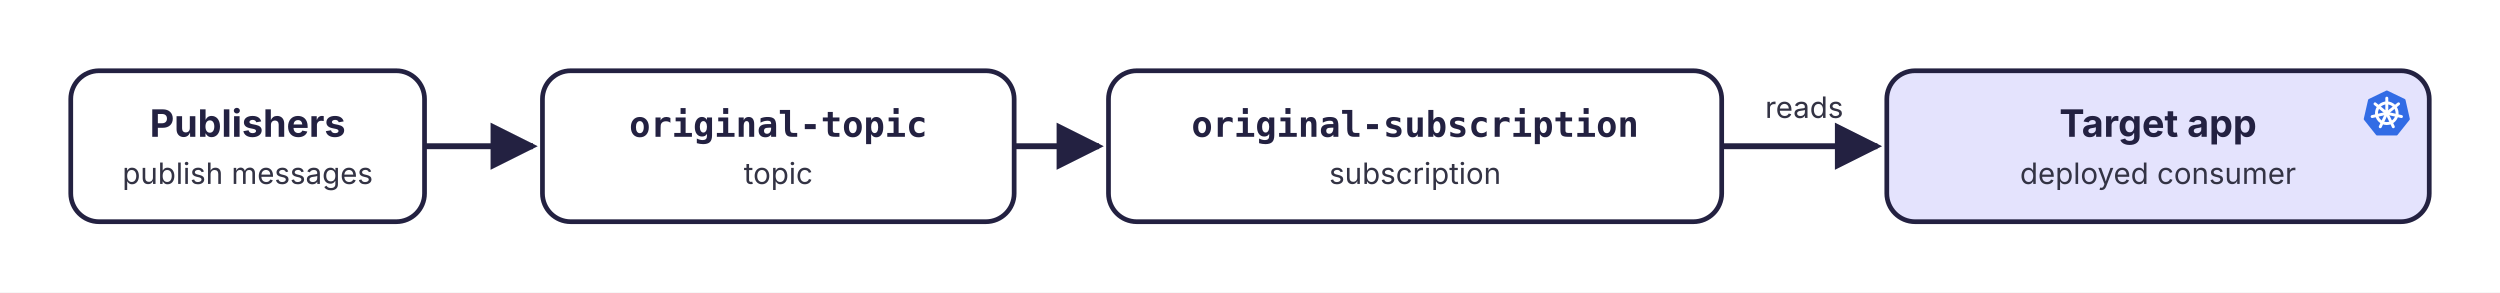
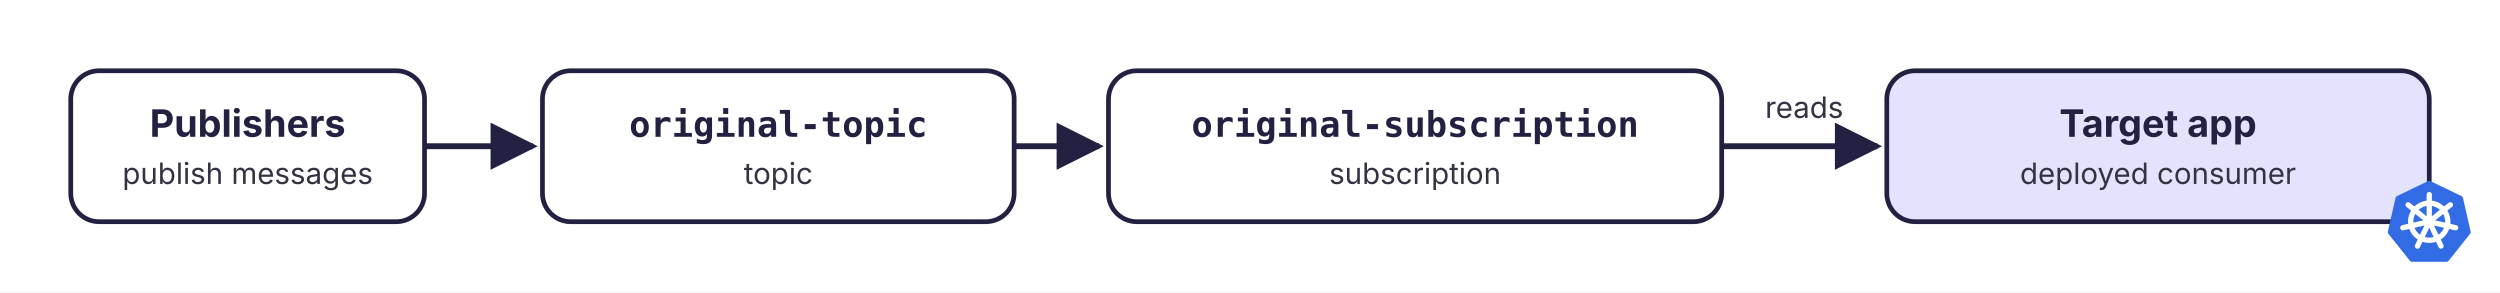
<svg xmlns="http://www.w3.org/2000/svg" viewBox="0 0 1060 124" width="1060" height="124" font-family="Inter, Helvetica, Arial, sans-serif" role="img" aria-labelledby="t d">
  <defs>
    <marker id="arrow" viewBox="0 0 10 10" refX="9" refY="5" markerWidth="8" markerHeight="8" orient="auto-start-reverse">
      <path d="M0 0 L10 5 L0 10 z" fill="#232141" />
    </marker>
    <marker id="arrow-purple" viewBox="0 0 10 10" refX="9" refY="5" markerWidth="8" markerHeight="8" orient="auto-start-reverse">
      <path d="M0 0 L10 5 L0 10 z" fill="#756DF3" />
    </marker>
    <symbol id="k8s" viewBox="0 0 32 32">
      <polygon points="16.00,1.60 27.73,7.25 30.62,19.94 22.51,30.11 9.49,30.11 1.38,19.94 4.27,7.25" fill="#326CE5" stroke="#326CE5" stroke-width="2" stroke-linejoin="round" />
      <g fill="none" stroke="#ffffff" stroke-width="2" stroke-linecap="round">
        <circle cx="16" cy="16" r="7" />
        <line x1="16.00" y1="13.40" x2="16.00" y2="5.80" />
        <line x1="18.03" y1="14.38" x2="23.97" y2="9.64" />
        <line x1="18.53" y1="16.58" x2="25.94" y2="18.27" />
        <line x1="17.13" y1="18.34" x2="20.43" y2="25.19" />
        <line x1="14.87" y1="18.34" x2="11.57" y2="25.19" />
        <line x1="13.47" y1="16.58" x2="6.06" y2="18.27" />
        <line x1="13.97" y1="14.38" x2="8.03" y2="9.64" />
      </g>
      <circle cx="16" cy="16" r="2.4" fill="#ffffff" />
    </symbol>
  </defs>
  <rect x="0" y="0" width="1060" height="124" fill="#ffffff" />
  <rect x="30" y="30" width="150" height="64" rx="12" fill="#ffffff" stroke="#232141" stroke-width="2" />
  <text x="105" y="58" font-size="16" font-weight="700" fill="#232141" text-anchor="middle">Publishers</text>
  <text x="105" y="78" font-size="12.5" fill="#333344" text-anchor="middle">publish messages</text>
  <line x1="180" y1="62" x2="226" y2="62" stroke="#232141" stroke-width="2.5" marker-end="url(#arrow)" />
  <rect x="230" y="30" width="200" height="64" rx="12" fill="#ffffff" stroke="#232141" stroke-width="2" />
  <text x="330" y="58" font-size="15" font-weight="700" font-family="Menlo, Consolas, monospace" fill="#232141" text-anchor="middle">original-topic</text>
  <text x="330" y="78" font-size="12.5" fill="#333344" text-anchor="middle">topic</text>
  <line x1="430" y1="62" x2="466" y2="62" stroke="#232141" stroke-width="2.5" marker-end="url(#arrow)" />
  <rect x="470" y="30" width="260" height="64" rx="12" fill="#ffffff" stroke="#232141" stroke-width="2" />
  <text x="600" y="58" font-size="15" font-weight="700" font-family="Menlo, Consolas, monospace" fill="#232141" text-anchor="middle">original-subscription</text>
  <text x="600" y="78" font-size="12.5" fill="#333344" text-anchor="middle">subscription</text>
  <line x1="730" y1="62" x2="796" y2="62" stroke="#232141" stroke-width="2.5" marker-end="url(#arrow)" />
  <text x="765" y="50" font-size="12.5" fill="#333344" text-anchor="middle">reads</text>
  <rect x="800" y="30" width="230" height="64" rx="12" fill="#E4E3FD" stroke="#232141" stroke-width="2" />
  <text x="915" y="58" font-size="16" font-weight="700" fill="#232141" text-anchor="middle">Target app</text>
  <text x="915" y="78" font-size="12.5" fill="#333344" text-anchor="middle">deployed consumer</text>
-   <use href="#k8s" x="1002" y="38" width="20" height="20" />
+   <use href="#k8s" x="1012" y="76" width="36" height="36" />
</svg>
